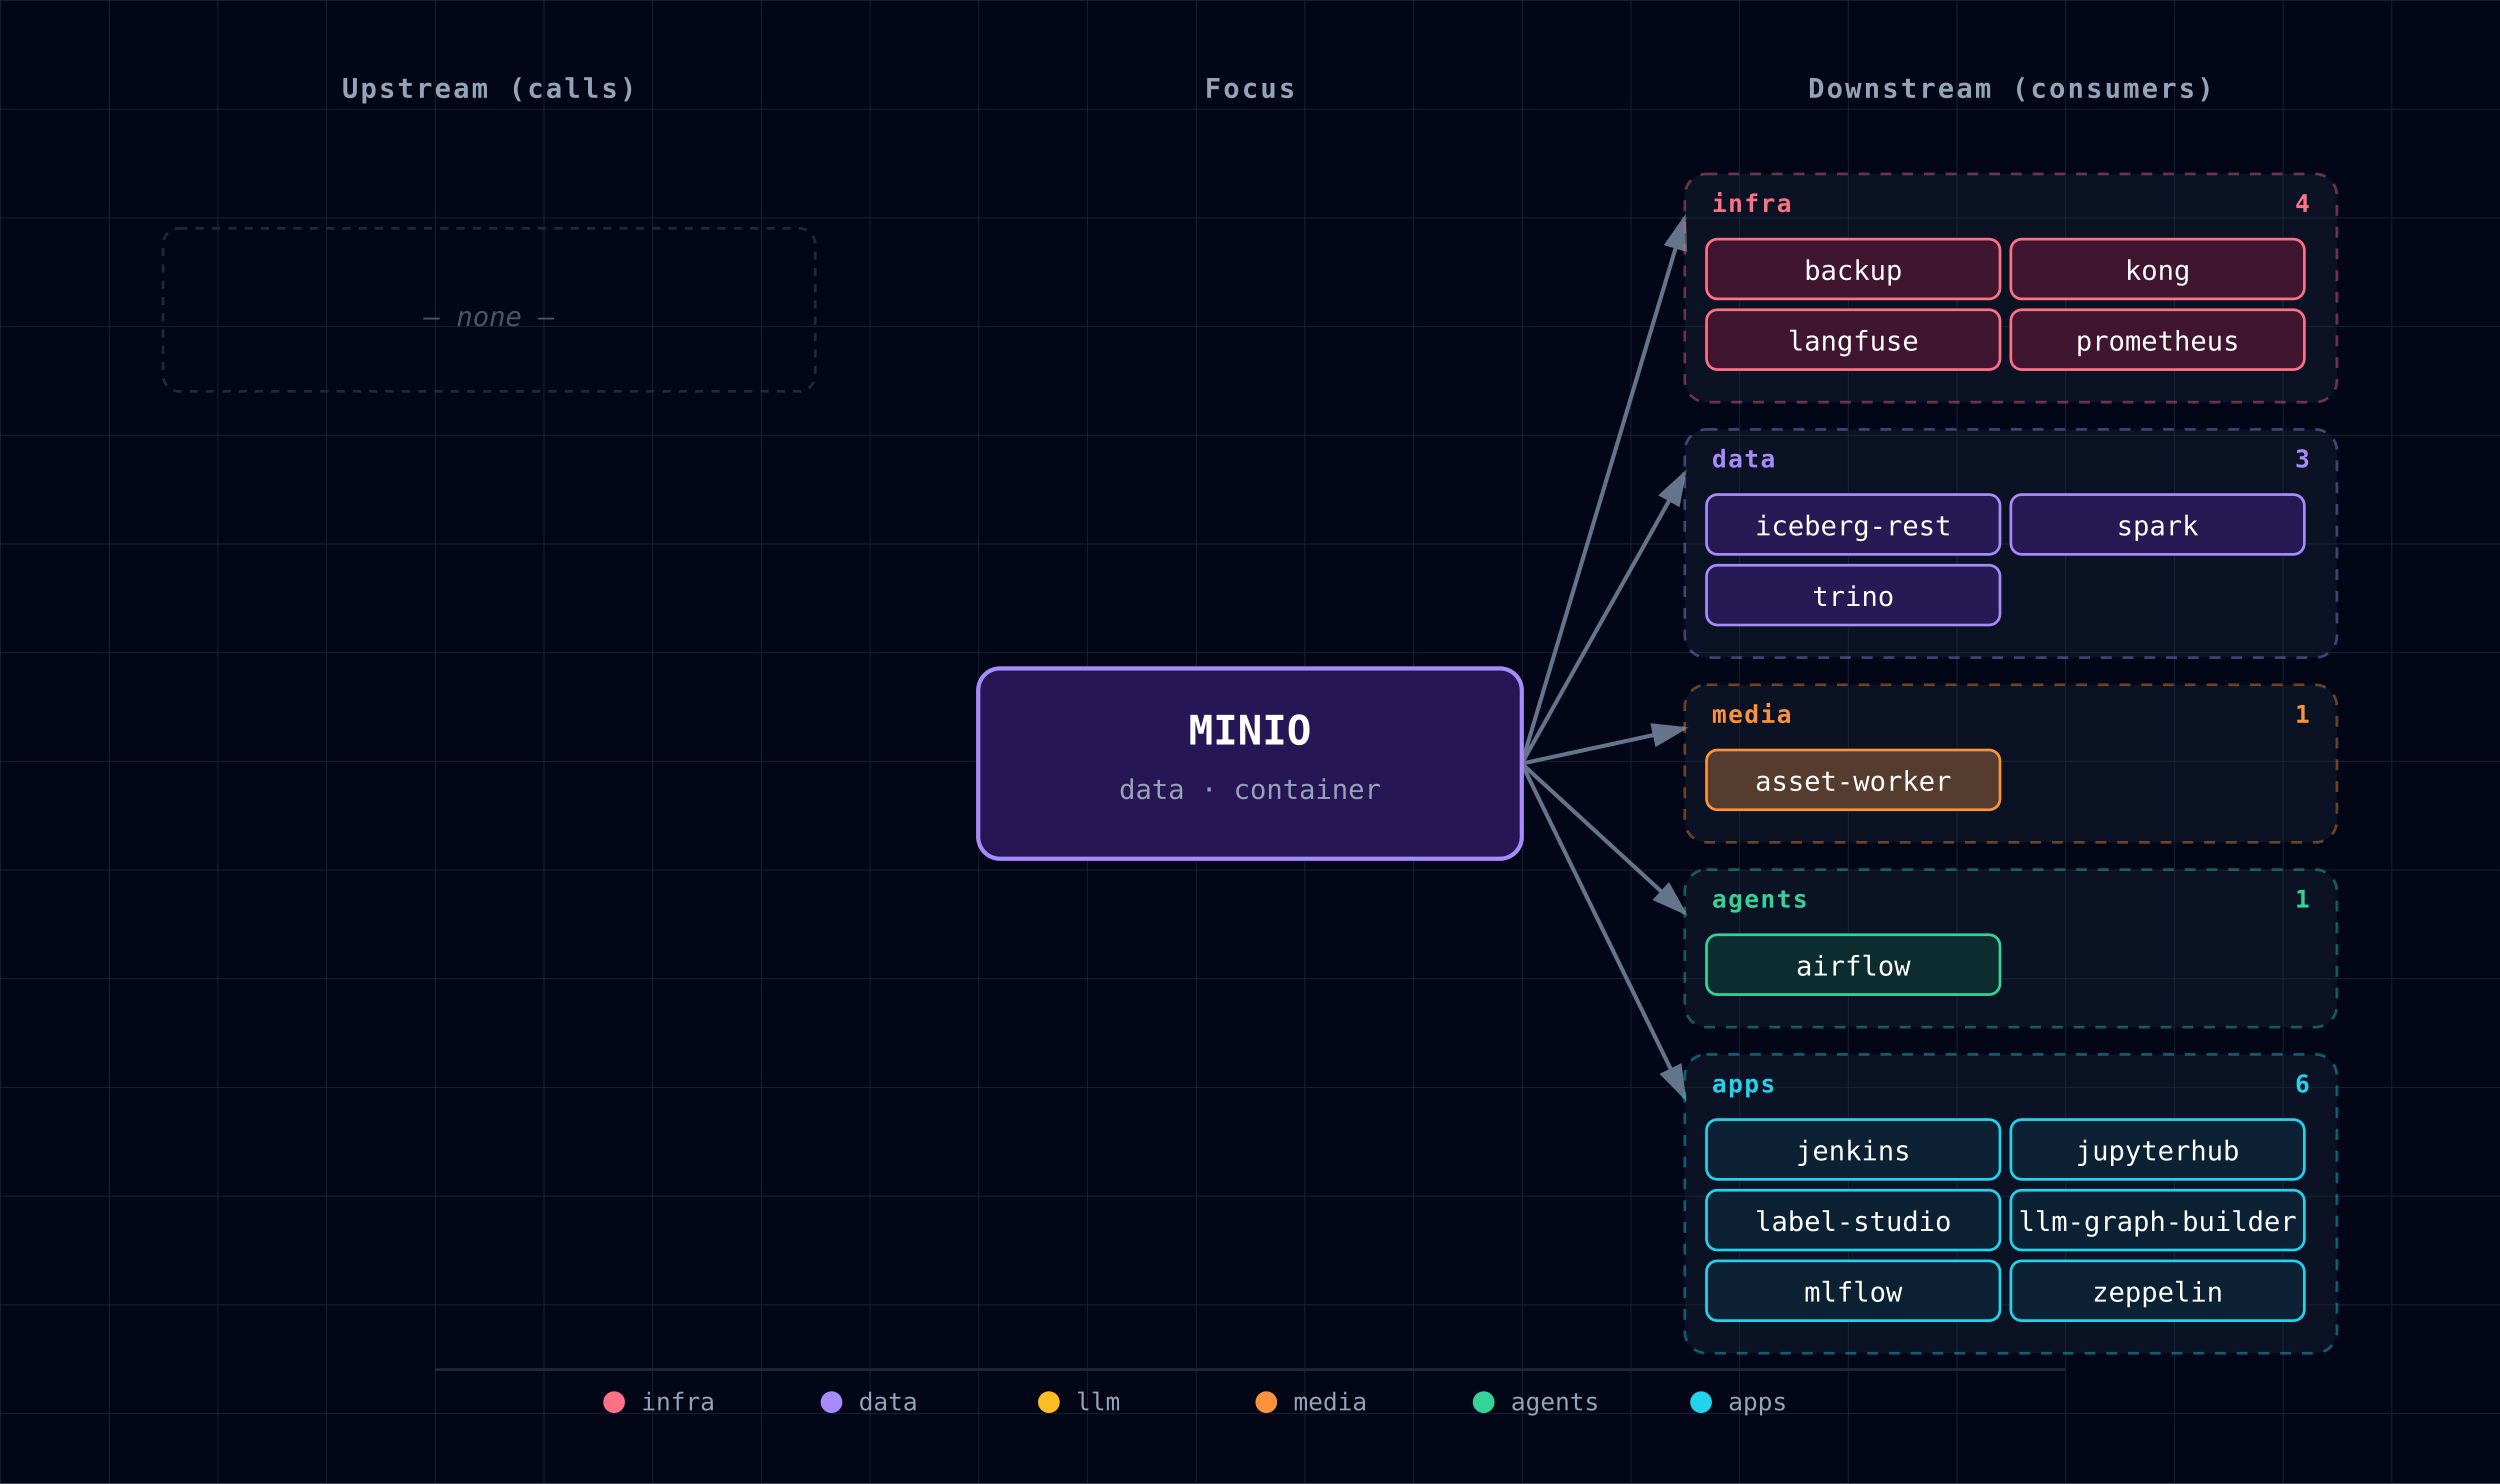
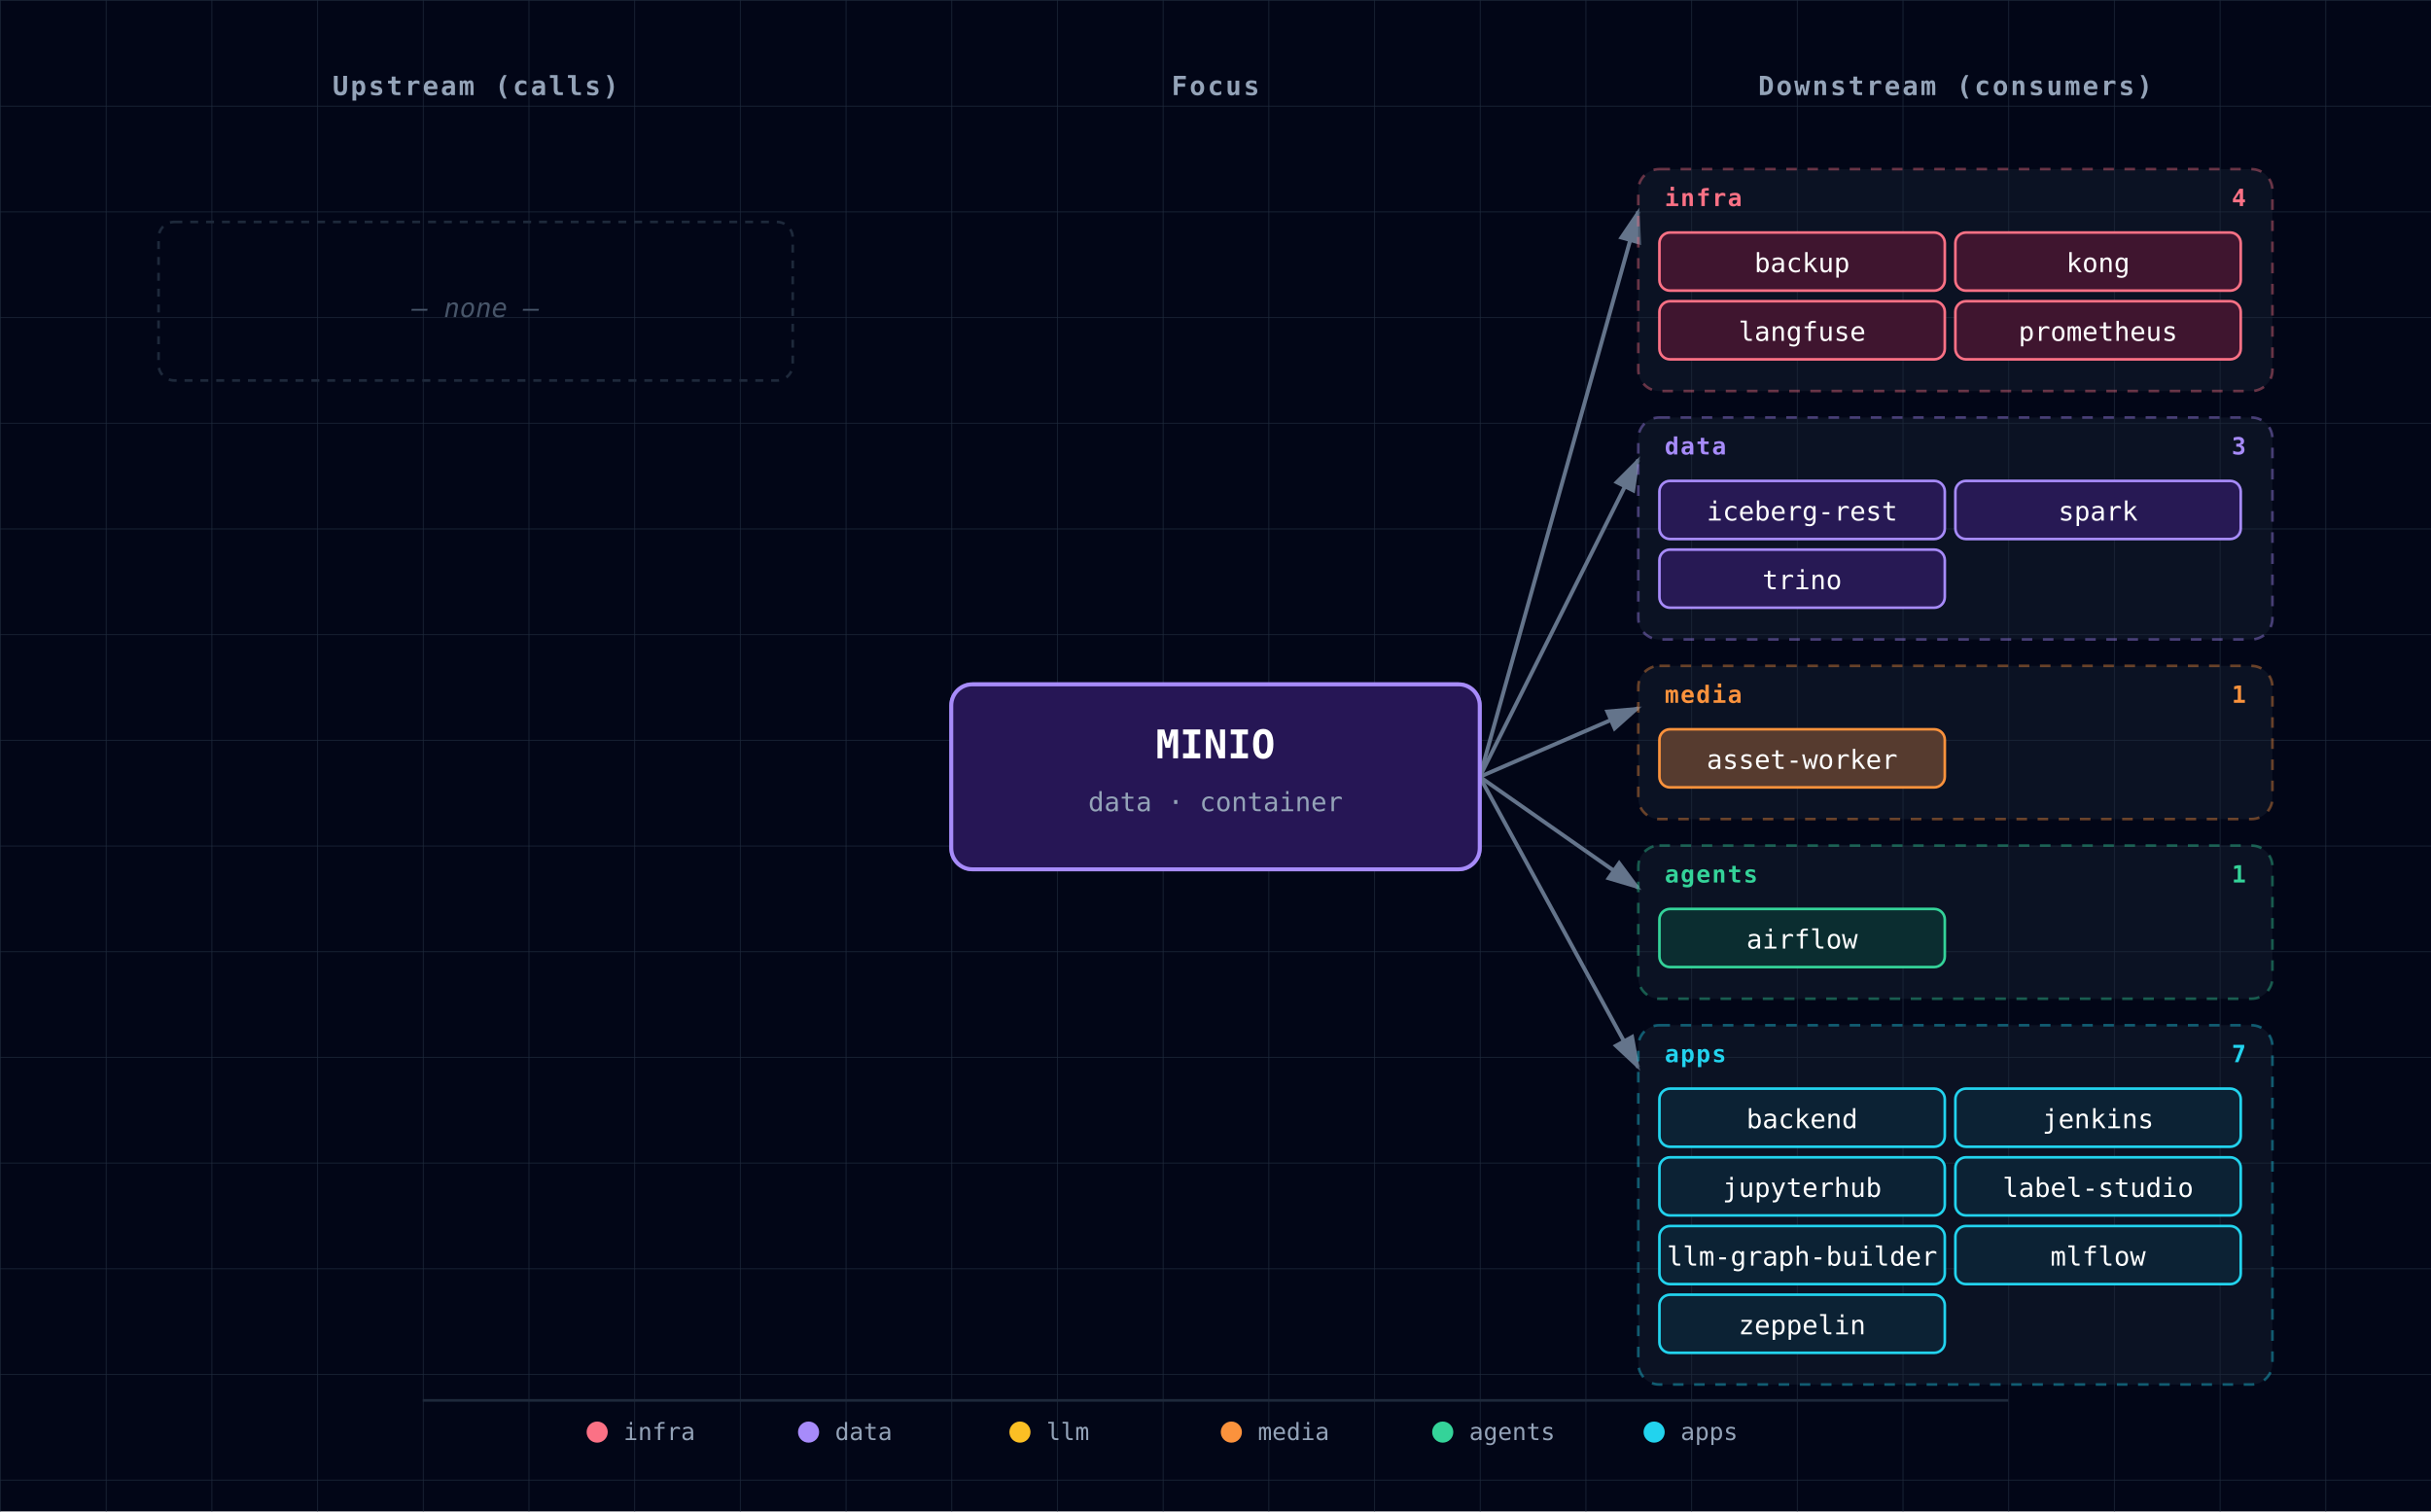
- <svg xmlns="http://www.w3.org/2000/svg" viewBox="0 0 920 546" font-family="'JetBrains Mono', 'Fira Code', Menlo, Consolas, monospace">
+ <svg xmlns="http://www.w3.org/2000/svg" viewBox="0 0 920 572" font-family="'JetBrains Mono', 'Fira Code', Menlo, Consolas, monospace">
  <defs>
    <pattern id="grid" width="40" height="40" patternUnits="userSpaceOnUse">
      <path d="M 40 0 L 0 0 0 40" fill="none" stroke="#1e293b" stroke-width="0.5" />
    </pattern>
    <marker id="arrowhead" markerWidth="9" markerHeight="6" refX="8" refY="3" orient="auto">
      <polygon points="0 0, 9 3, 0 6" fill="#64748b" />
    </marker>
    <filter id="focus-glow" x="-50%" y="-50%" width="200%" height="200%">
      <feGaussianBlur in="SourceAlpha" stdDeviation="6" />
      <feFlood flood-color="#a78bfa" flood-opacity="0.6" />
      <feComposite in2="SourceAlpha" operator="in" />
      <feMerge>
        <feMergeNode />
        <feMergeNode in="SourceGraphic" />
      </feMerge>
    </filter>
  </defs>
-   <rect width="920" height="546" fill="#020617" />
-   <rect width="920" height="546" fill="url(#grid)" />
+   <rect width="920" height="572" fill="#020617" />
+   <rect width="920" height="572" fill="url(#grid)" />
  <text x="180" y="36" fill="#94a3b8" font-size="10" font-weight="600" text-anchor="middle" letter-spacing="0.08em">Upstream (calls)</text>
  <text x="460" y="36" fill="#94a3b8" font-size="10" font-weight="600" text-anchor="middle" letter-spacing="0.08em">Focus</text>
  <text x="740" y="36" fill="#94a3b8" font-size="10" font-weight="600" text-anchor="middle" letter-spacing="0.08em">Downstream (consumers)</text>
-   <line x1="560" y1="281" x2="620" y2="80" stroke="#64748b" stroke-width="1.5" marker-end="url(#arrowhead)" />
-   <line x1="560" y1="281" x2="620" y2="174" stroke="#64748b" stroke-width="1.5" marker-end="url(#arrowhead)" />
-   <line x1="560" y1="281" x2="620" y2="268" stroke="#64748b" stroke-width="1.5" marker-end="url(#arrowhead)" />
-   <line x1="560" y1="281" x2="620" y2="336" stroke="#64748b" stroke-width="1.5" marker-end="url(#arrowhead)" />
-   <line x1="560" y1="281" x2="620" y2="404" stroke="#64748b" stroke-width="1.5" marker-end="url(#arrowhead)" />
+   <line x1="560" y1="294" x2="620" y2="80" stroke="#64748b" stroke-width="1.5" marker-end="url(#arrowhead)" />
+   <line x1="560" y1="294" x2="620" y2="174" stroke="#64748b" stroke-width="1.5" marker-end="url(#arrowhead)" />
+   <line x1="560" y1="294" x2="620" y2="268" stroke="#64748b" stroke-width="1.5" marker-end="url(#arrowhead)" />
+   <line x1="560" y1="294" x2="620" y2="336" stroke="#64748b" stroke-width="1.5" marker-end="url(#arrowhead)" />
+   <line x1="560" y1="294" x2="620" y2="404" stroke="#64748b" stroke-width="1.5" marker-end="url(#arrowhead)" />
  <g>
    <rect x="60" y="84" width="240" height="60" rx="6" fill="none" stroke="#1e293b" stroke-width="1" stroke-dasharray="3,3" />
    <text x="180" y="120" fill="#475569" font-size="10" font-style="italic" text-anchor="middle">— none —</text>
  </g>
  <g>
    <g class="cluster">
      <rect x="620" y="64" width="240" height="84" rx="8" fill="rgba(30,41,59,0.35)" stroke="#fb7185" stroke-width="1" stroke-dasharray="4,4" stroke-opacity="0.4" />
      <text x="630" y="78" fill="#fb7185" font-size="9" font-weight="700" text-anchor="start" style="letter-spacing:0.06em;text-transform:uppercase;">infra</text>
      <text x="850" y="78" fill="#fb7185" font-size="9" font-weight="600" text-anchor="end">4</text>
    </g>
    <g>
      <rect x="628" y="88" width="108" height="22" rx="4" fill="#0f172a" />
      <rect x="628" y="88" width="108" height="22" rx="4" fill="rgba(136, 19, 55, 0.4)" stroke="#fb7185" stroke-width="1" />
      <text x="682" y="103" fill="white" font-size="10" text-anchor="middle">backup</text>
    </g>
    <g>
      <rect x="740" y="88" width="108" height="22" rx="4" fill="#0f172a" />
      <rect x="740" y="88" width="108" height="22" rx="4" fill="rgba(136, 19, 55, 0.4)" stroke="#fb7185" stroke-width="1" />
      <text x="794" y="103" fill="white" font-size="10" text-anchor="middle">kong</text>
    </g>
    <g>
      <rect x="628" y="114" width="108" height="22" rx="4" fill="#0f172a" />
      <rect x="628" y="114" width="108" height="22" rx="4" fill="rgba(136, 19, 55, 0.4)" stroke="#fb7185" stroke-width="1" />
      <text x="682" y="129" fill="white" font-size="10" text-anchor="middle">langfuse</text>
    </g>
    <g>
      <rect x="740" y="114" width="108" height="22" rx="4" fill="#0f172a" />
      <rect x="740" y="114" width="108" height="22" rx="4" fill="rgba(136, 19, 55, 0.4)" stroke="#fb7185" stroke-width="1" />
      <text x="794" y="129" fill="white" font-size="10" text-anchor="middle">prometheus</text>
    </g>
    <g class="cluster">
      <rect x="620" y="158" width="240" height="84" rx="8" fill="rgba(30,41,59,0.35)" stroke="#a78bfa" stroke-width="1" stroke-dasharray="4,4" stroke-opacity="0.4" />
      <text x="630" y="172" fill="#a78bfa" font-size="9" font-weight="700" text-anchor="start" style="letter-spacing:0.06em;text-transform:uppercase;">data</text>
      <text x="850" y="172" fill="#a78bfa" font-size="9" font-weight="600" text-anchor="end">3</text>
    </g>
    <g>
      <rect x="628" y="182" width="108" height="22" rx="4" fill="#0f172a" />
      <rect x="628" y="182" width="108" height="22" rx="4" fill="rgba(76, 29, 149, 0.4)" stroke="#a78bfa" stroke-width="1" />
      <text x="682" y="197" fill="white" font-size="10" text-anchor="middle">iceberg-rest</text>
    </g>
    <g>
      <rect x="740" y="182" width="108" height="22" rx="4" fill="#0f172a" />
      <rect x="740" y="182" width="108" height="22" rx="4" fill="rgba(76, 29, 149, 0.4)" stroke="#a78bfa" stroke-width="1" />
      <text x="794" y="197" fill="white" font-size="10" text-anchor="middle">spark</text>
    </g>
    <g>
      <rect x="628" y="208" width="108" height="22" rx="4" fill="#0f172a" />
      <rect x="628" y="208" width="108" height="22" rx="4" fill="rgba(76, 29, 149, 0.4)" stroke="#a78bfa" stroke-width="1" />
      <text x="682" y="223" fill="white" font-size="10" text-anchor="middle">trino</text>
    </g>
    <g class="cluster">
      <rect x="620" y="252" width="240" height="58" rx="8" fill="rgba(30,41,59,0.35)" stroke="#fb923c" stroke-width="1" stroke-dasharray="4,4" stroke-opacity="0.4" />
      <text x="630" y="266" fill="#fb923c" font-size="9" font-weight="700" text-anchor="start" style="letter-spacing:0.06em;text-transform:uppercase;">media</text>
      <text x="850" y="266" fill="#fb923c" font-size="9" font-weight="600" text-anchor="end">1</text>
    </g>
    <g>
      <rect x="628" y="276" width="108" height="22" rx="4" fill="#0f172a" />
      <rect x="628" y="276" width="108" height="22" rx="4" fill="rgba(251, 146, 60, 0.3)" stroke="#fb923c" stroke-width="1" />
      <text x="682" y="291" fill="white" font-size="10" text-anchor="middle">asset-worker</text>
    </g>
    <g class="cluster">
      <rect x="620" y="320" width="240" height="58" rx="8" fill="rgba(30,41,59,0.35)" stroke="#34d399" stroke-width="1" stroke-dasharray="4,4" stroke-opacity="0.4" />
      <text x="630" y="334" fill="#34d399" font-size="9" font-weight="700" text-anchor="start" style="letter-spacing:0.06em;text-transform:uppercase;">agents</text>
      <text x="850" y="334" fill="#34d399" font-size="9" font-weight="600" text-anchor="end">1</text>
    </g>
    <g>
      <rect x="628" y="344" width="108" height="22" rx="4" fill="#0f172a" />
      <rect x="628" y="344" width="108" height="22" rx="4" fill="rgba(6, 78, 59, 0.4)" stroke="#34d399" stroke-width="1" />
      <text x="682" y="359" fill="white" font-size="10" text-anchor="middle">airflow</text>
    </g>
    <g class="cluster">
-       <rect x="620" y="388" width="240" height="110" rx="8" fill="rgba(30,41,59,0.35)" stroke="#22d3ee" stroke-width="1" stroke-dasharray="4,4" stroke-opacity="0.4" />
+       <rect x="620" y="388" width="240" height="136" rx="8" fill="rgba(30,41,59,0.35)" stroke="#22d3ee" stroke-width="1" stroke-dasharray="4,4" stroke-opacity="0.4" />
      <text x="630" y="402" fill="#22d3ee" font-size="9" font-weight="700" text-anchor="start" style="letter-spacing:0.06em;text-transform:uppercase;">apps</text>
-       <text x="850" y="402" fill="#22d3ee" font-size="9" font-weight="600" text-anchor="end">6</text>
+       <text x="850" y="402" fill="#22d3ee" font-size="9" font-weight="600" text-anchor="end">7</text>
    </g>
    <g>
      <rect x="628" y="412" width="108" height="22" rx="4" fill="#0f172a" />
      <rect x="628" y="412" width="108" height="22" rx="4" fill="rgba(8, 51, 68, 0.4)" stroke="#22d3ee" stroke-width="1" />
-       <text x="682" y="427" fill="white" font-size="10" text-anchor="middle">jenkins</text>
+       <text x="682" y="427" fill="white" font-size="10" text-anchor="middle">backend</text>
    </g>
    <g>
      <rect x="740" y="412" width="108" height="22" rx="4" fill="#0f172a" />
      <rect x="740" y="412" width="108" height="22" rx="4" fill="rgba(8, 51, 68, 0.4)" stroke="#22d3ee" stroke-width="1" />
-       <text x="794" y="427" fill="white" font-size="10" text-anchor="middle">jupyterhub</text>
+       <text x="794" y="427" fill="white" font-size="10" text-anchor="middle">jenkins</text>
    </g>
    <g>
      <rect x="628" y="438" width="108" height="22" rx="4" fill="#0f172a" />
      <rect x="628" y="438" width="108" height="22" rx="4" fill="rgba(8, 51, 68, 0.4)" stroke="#22d3ee" stroke-width="1" />
-       <text x="682" y="453" fill="white" font-size="10" text-anchor="middle">label-studio</text>
+       <text x="682" y="453" fill="white" font-size="10" text-anchor="middle">jupyterhub</text>
    </g>
    <g>
      <rect x="740" y="438" width="108" height="22" rx="4" fill="#0f172a" />
      <rect x="740" y="438" width="108" height="22" rx="4" fill="rgba(8, 51, 68, 0.4)" stroke="#22d3ee" stroke-width="1" />
-       <text x="794" y="453" fill="white" font-size="10" text-anchor="middle">llm-graph-builder</text>
+       <text x="794" y="453" fill="white" font-size="10" text-anchor="middle">label-studio</text>
    </g>
    <g>
      <rect x="628" y="464" width="108" height="22" rx="4" fill="#0f172a" />
      <rect x="628" y="464" width="108" height="22" rx="4" fill="rgba(8, 51, 68, 0.4)" stroke="#22d3ee" stroke-width="1" />
-       <text x="682" y="479" fill="white" font-size="10" text-anchor="middle">mlflow</text>
+       <text x="682" y="479" fill="white" font-size="10" text-anchor="middle">llm-graph-builder</text>
    </g>
    <g>
      <rect x="740" y="464" width="108" height="22" rx="4" fill="#0f172a" />
      <rect x="740" y="464" width="108" height="22" rx="4" fill="rgba(8, 51, 68, 0.4)" stroke="#22d3ee" stroke-width="1" />
-       <text x="794" y="479" fill="white" font-size="10" text-anchor="middle">zeppelin</text>
+       <text x="794" y="479" fill="white" font-size="10" text-anchor="middle">mlflow</text>
+     </g>
+     <g>
+       <rect x="628" y="490" width="108" height="22" rx="4" fill="#0f172a" />
+       <rect x="628" y="490" width="108" height="22" rx="4" fill="rgba(8, 51, 68, 0.4)" stroke="#22d3ee" stroke-width="1" />
+       <text x="682" y="505" fill="white" font-size="10" text-anchor="middle">zeppelin</text>
    </g>
  </g>
  <g class="focus" filter="url(#focus-glow)">
-     <rect x="360" y="246" width="200" height="70" rx="8" fill="#0f172a" />
-     <rect x="360" y="246" width="200" height="70" rx="8" fill="rgba(76, 29, 149, 0.4)" stroke="#a78bfa" stroke-width="1.5" />
-     <text x="460" y="274" fill="white" font-size="15" font-weight="700" text-anchor="middle">MINIO</text>
-     <text x="460" y="294" fill="#94a3b8" font-size="10" text-anchor="middle">data · container</text>
+     <rect x="360" y="259" width="200" height="70" rx="8" fill="#0f172a" />
+     <rect x="360" y="259" width="200" height="70" rx="8" fill="rgba(76, 29, 149, 0.4)" stroke="#a78bfa" stroke-width="1.5" />
+     <text x="460" y="287" fill="white" font-size="15" font-weight="700" text-anchor="middle">MINIO</text>
+     <text x="460" y="307" fill="#94a3b8" font-size="10" text-anchor="middle">data · container</text>
  </g>
  <g class="legend">
-     <line x1="160" y1="504" x2="760" y2="504" stroke="#1e293b" stroke-width="1" />
-     <circle cx="226" cy="516" r="4" fill="#fb7185" />
-     <text x="236" y="519" fill="#94a3b8" font-size="9" font-weight="400" text-anchor="start">infra</text>
-     <circle cx="306" cy="516" r="4" fill="#a78bfa" />
-     <text x="316" y="519" fill="#94a3b8" font-size="9" font-weight="400" text-anchor="start">data</text>
-     <circle cx="386" cy="516" r="4" fill="#fbbf24" />
-     <text x="396" y="519" fill="#94a3b8" font-size="9" font-weight="400" text-anchor="start">llm</text>
-     <circle cx="466" cy="516" r="4" fill="#fb923c" />
-     <text x="476" y="519" fill="#94a3b8" font-size="9" font-weight="400" text-anchor="start">media</text>
-     <circle cx="546" cy="516" r="4" fill="#34d399" />
-     <text x="556" y="519" fill="#94a3b8" font-size="9" font-weight="400" text-anchor="start">agents</text>
-     <circle cx="626" cy="516" r="4" fill="#22d3ee" />
-     <text x="636" y="519" fill="#94a3b8" font-size="9" font-weight="400" text-anchor="start">apps</text>
+     <line x1="160" y1="530" x2="760" y2="530" stroke="#1e293b" stroke-width="1" />
+     <circle cx="226" cy="542" r="4" fill="#fb7185" />
+     <text x="236" y="545" fill="#94a3b8" font-size="9" font-weight="400" text-anchor="start">infra</text>
+     <circle cx="306" cy="542" r="4" fill="#a78bfa" />
+     <text x="316" y="545" fill="#94a3b8" font-size="9" font-weight="400" text-anchor="start">data</text>
+     <circle cx="386" cy="542" r="4" fill="#fbbf24" />
+     <text x="396" y="545" fill="#94a3b8" font-size="9" font-weight="400" text-anchor="start">llm</text>
+     <circle cx="466" cy="542" r="4" fill="#fb923c" />
+     <text x="476" y="545" fill="#94a3b8" font-size="9" font-weight="400" text-anchor="start">media</text>
+     <circle cx="546" cy="542" r="4" fill="#34d399" />
+     <text x="556" y="545" fill="#94a3b8" font-size="9" font-weight="400" text-anchor="start">agents</text>
+     <circle cx="626" cy="542" r="4" fill="#22d3ee" />
+     <text x="636" y="545" fill="#94a3b8" font-size="9" font-weight="400" text-anchor="start">apps</text>
  </g>
</svg>
